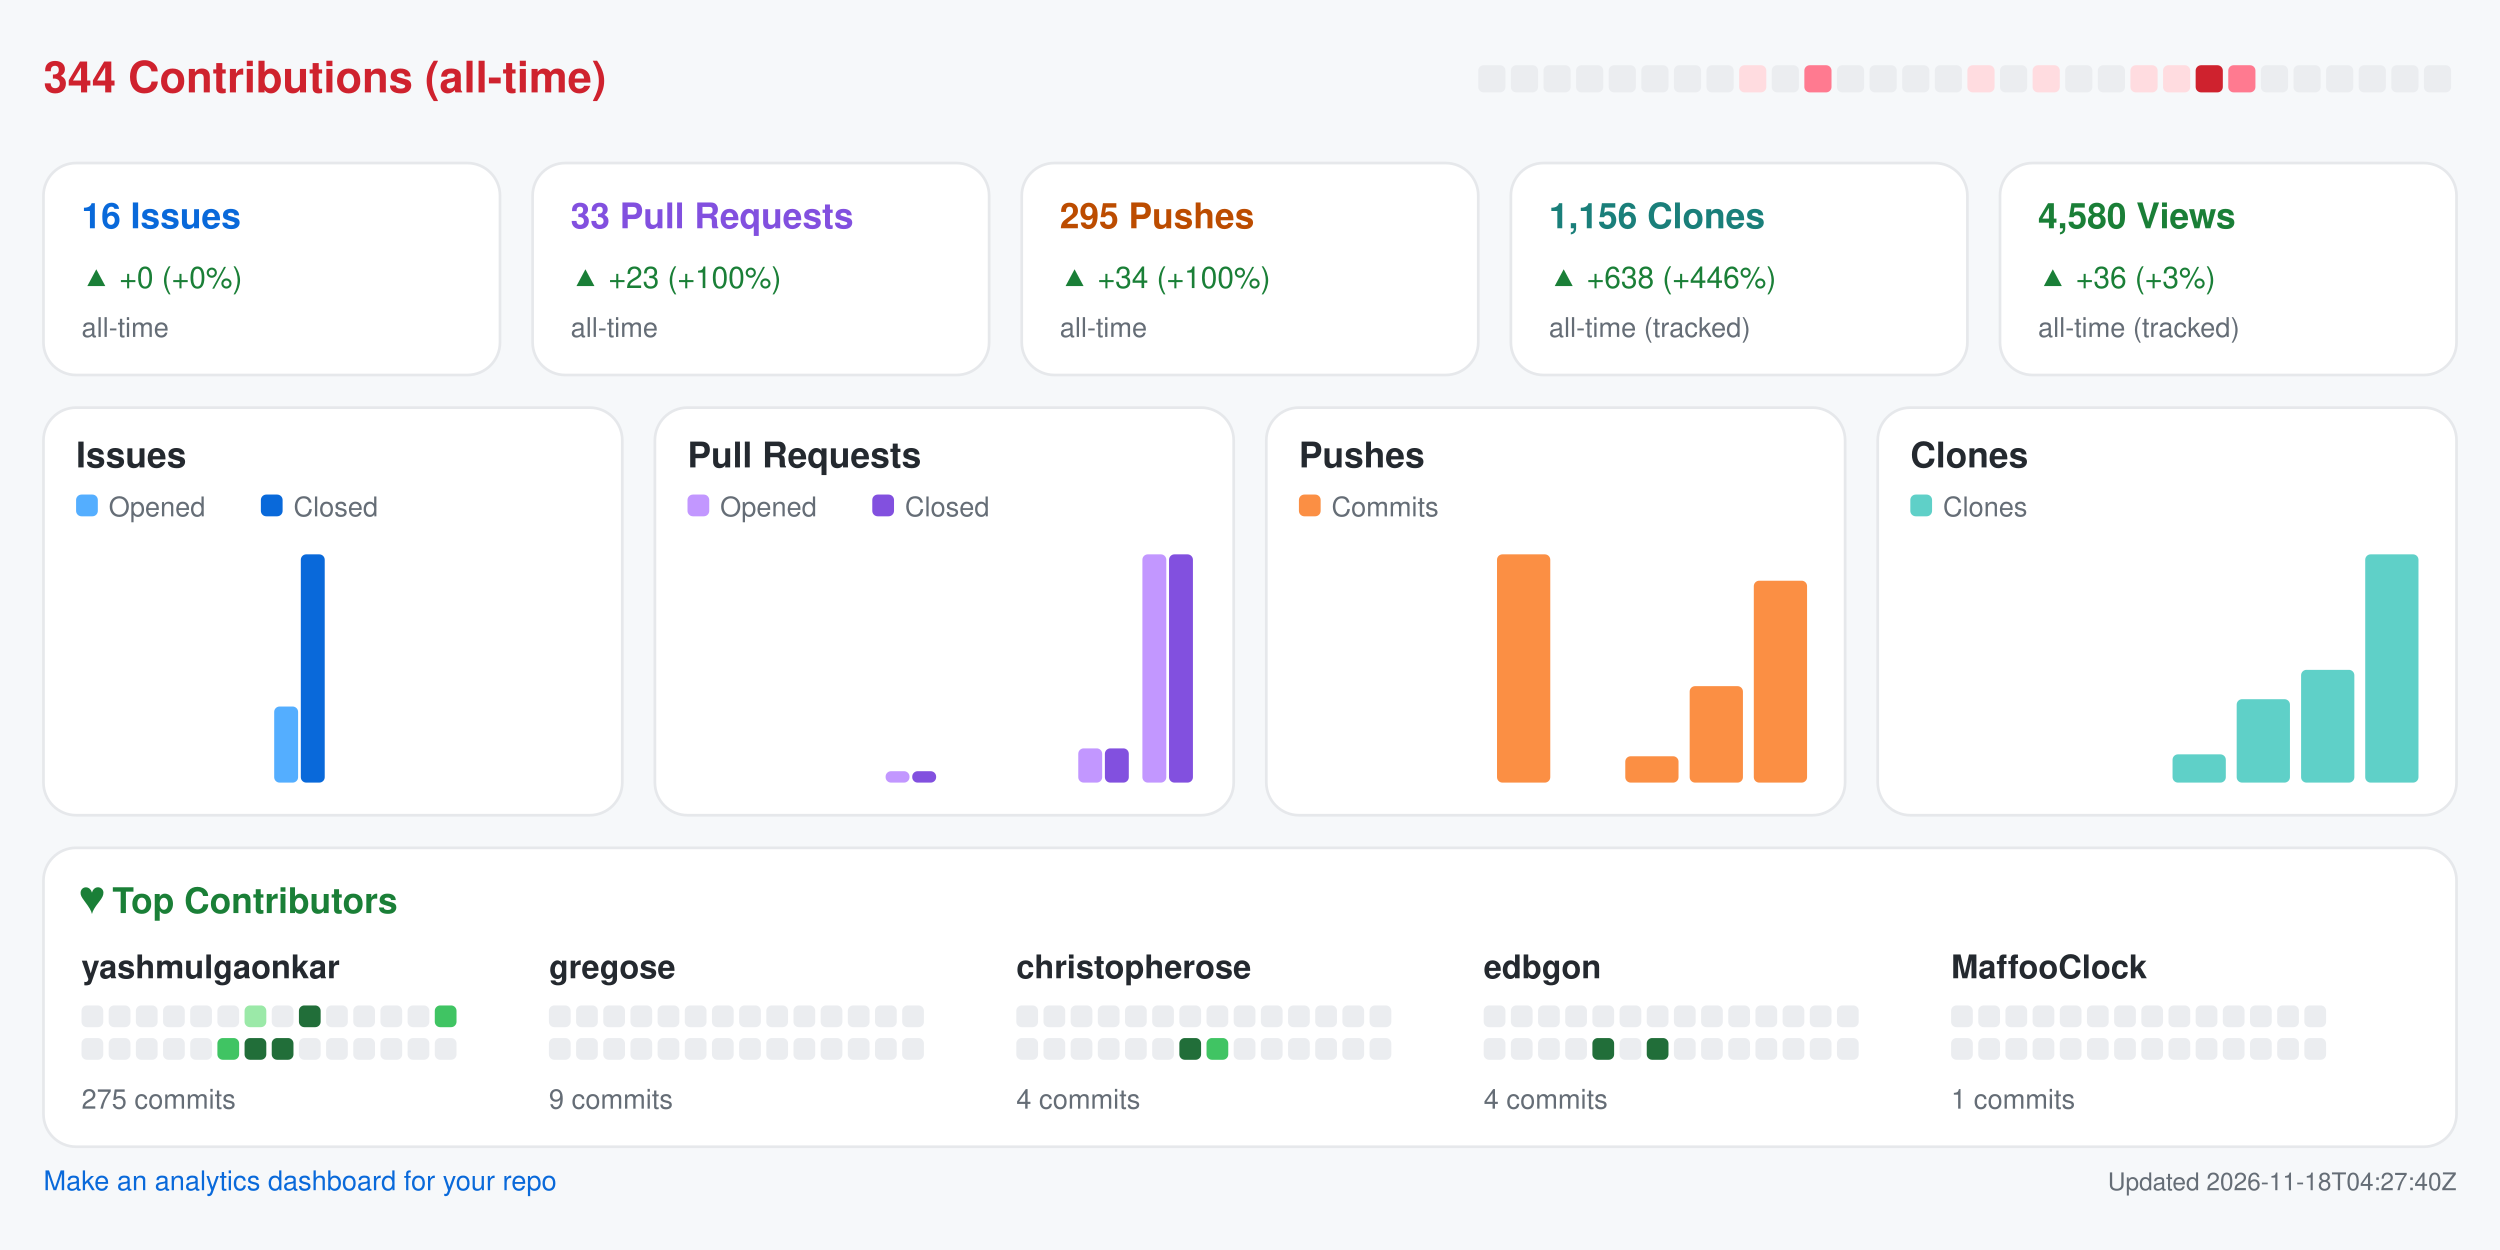
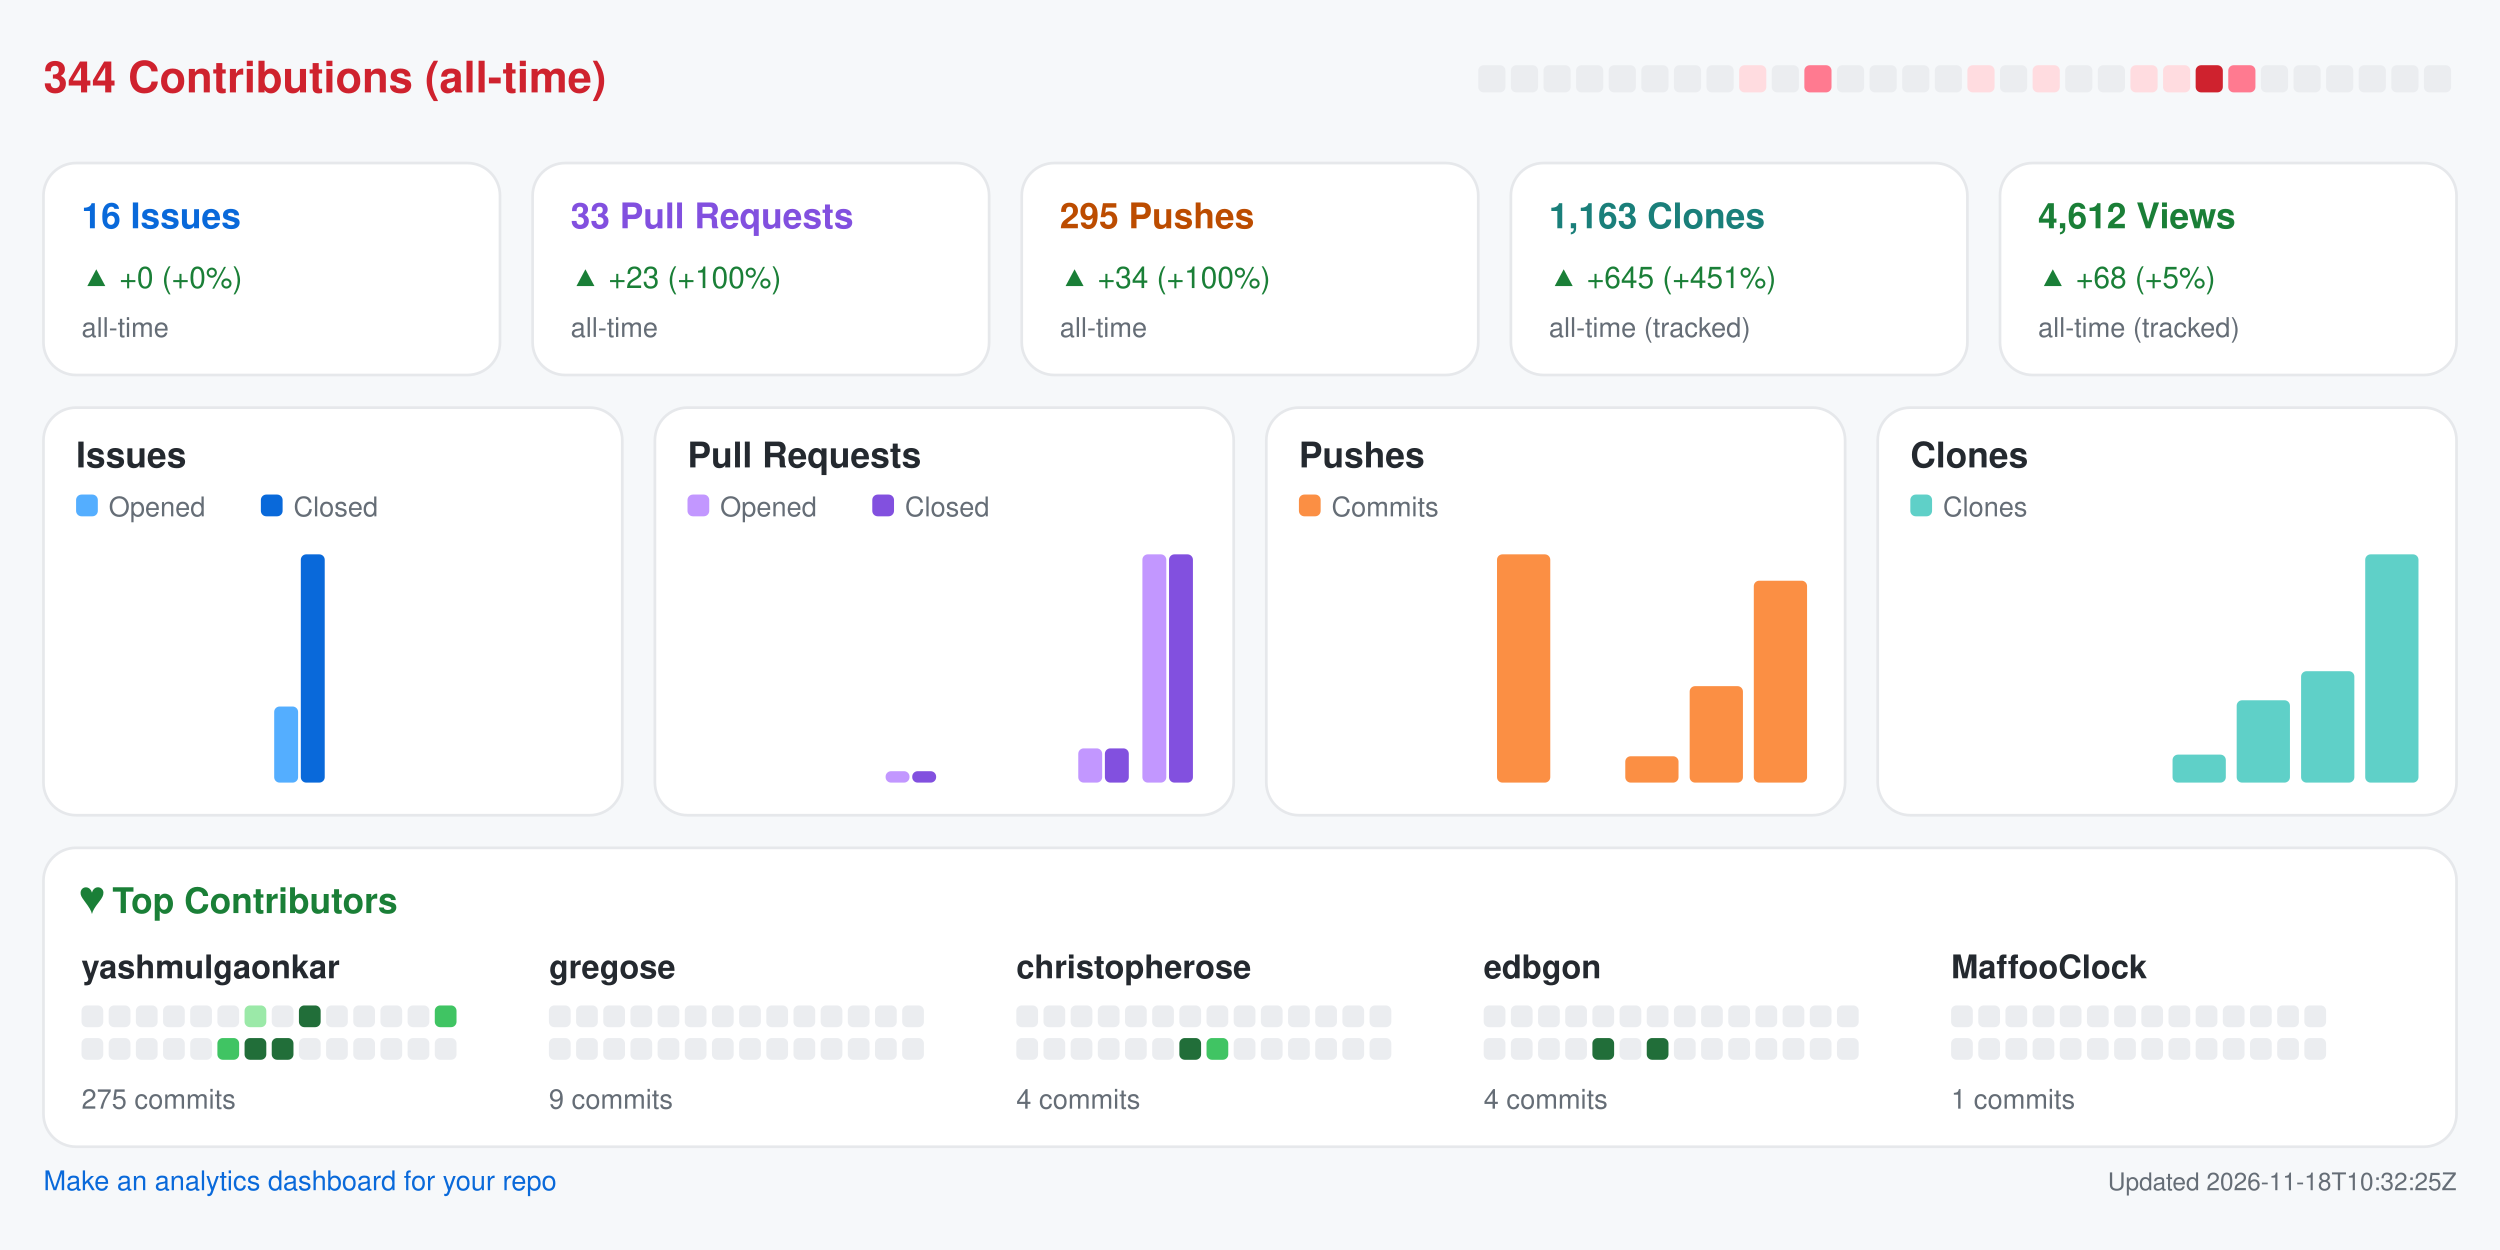
<svg xmlns="http://www.w3.org/2000/svg" width="920" height="460" viewBox="0 0 920 460" role="img" aria-label="Repository analytics for yashmulgaonkar/halo">
  <rect x="0.0" y="0.0" width="920.0" height="460.0" rx="0" fill="#f6f8fa" />
  <text x="16.0" y="34.0" fill="#cf222e" font-size="16" font-family="-apple-system,BlinkMacSystemFont,Segoe UI,Helvetica,Arial,sans-serif" font-weight="600" text-anchor="start">344 Contributions (all-time)</text>
  <rect x="544.0" y="24.0" width="10.0" height="10.0" rx="2" fill="#ebedf0" />
  <rect x="556.0" y="24.0" width="10.0" height="10.0" rx="2" fill="#ebedf0" />
  <rect x="568.0" y="24.0" width="10.0" height="10.0" rx="2" fill="#ebedf0" />
  <rect x="580.0" y="24.0" width="10.0" height="10.0" rx="2" fill="#ebedf0" />
  <rect x="592.0" y="24.0" width="10.0" height="10.0" rx="2" fill="#ebedf0" />
  <rect x="604.0" y="24.0" width="10.0" height="10.0" rx="2" fill="#ebedf0" />
  <rect x="616.0" y="24.0" width="10.0" height="10.0" rx="2" fill="#ebedf0" />
  <rect x="628.0" y="24.0" width="10.0" height="10.0" rx="2" fill="#ebedf0" />
  <rect x="640.0" y="24.0" width="10.0" height="10.0" rx="2" fill="#ffdce0" />
  <rect x="652.0" y="24.0" width="10.0" height="10.0" rx="2" fill="#ebedf0" />
  <rect x="664.0" y="24.0" width="10.0" height="10.0" rx="2" fill="#ff7a90" />
  <rect x="676.0" y="24.0" width="10.0" height="10.0" rx="2" fill="#ebedf0" />
  <rect x="688.0" y="24.0" width="10.0" height="10.0" rx="2" fill="#ebedf0" />
  <rect x="700.0" y="24.0" width="10.0" height="10.0" rx="2" fill="#ebedf0" />
  <rect x="712.0" y="24.0" width="10.0" height="10.0" rx="2" fill="#ebedf0" />
  <rect x="724.0" y="24.0" width="10.0" height="10.0" rx="2" fill="#ffdce0" />
  <rect x="736.0" y="24.0" width="10.0" height="10.0" rx="2" fill="#ebedf0" />
  <rect x="748.0" y="24.0" width="10.0" height="10.0" rx="2" fill="#ffdce0" />
  <rect x="760.0" y="24.0" width="10.0" height="10.0" rx="2" fill="#ebedf0" />
  <rect x="772.0" y="24.0" width="10.0" height="10.0" rx="2" fill="#ebedf0" />
  <rect x="784.0" y="24.0" width="10.0" height="10.0" rx="2" fill="#ffdce0" />
  <rect x="796.0" y="24.0" width="10.0" height="10.0" rx="2" fill="#ffdce0" />
  <rect x="808.0" y="24.0" width="10.0" height="10.0" rx="2" fill="#cf222e" />
  <rect x="820.0" y="24.0" width="10.0" height="10.0" rx="2" fill="#ff7a90" />
  <rect x="832.0" y="24.0" width="10.0" height="10.0" rx="2" fill="#ebedf0" />
  <rect x="844.0" y="24.0" width="10.0" height="10.0" rx="2" fill="#ebedf0" />
  <rect x="856.0" y="24.0" width="10.0" height="10.0" rx="2" fill="#ebedf0" />
  <rect x="868.0" y="24.0" width="10.0" height="10.0" rx="2" fill="#ebedf0" />
  <rect x="880.0" y="24.0" width="10.0" height="10.0" rx="2" fill="#ebedf0" />
  <rect x="892.0" y="24.0" width="10.0" height="10.0" rx="2" fill="#ebedf0" />
  <rect x="16.0" y="60.0" width="168.0" height="78.0" rx="12" fill="#ffffff" stroke="#e6e8eb" />
  <text x="30.0" y="84.0" fill="#0969da" font-size="13" font-family="-apple-system,BlinkMacSystemFont,Segoe UI,Helvetica,Arial,sans-serif" font-weight="600" text-anchor="start">16 Issues</text>
  <text x="30.0" y="106.0" fill="#1a7f37" font-size="11" font-family="-apple-system,BlinkMacSystemFont,Segoe UI,Helvetica,Arial,sans-serif" font-weight="400" text-anchor="start">▲ +0 (+0%)</text>
  <text x="30.0" y="124.0" fill="#656d76" font-size="10" font-family="-apple-system,BlinkMacSystemFont,Segoe UI,Helvetica,Arial,sans-serif" font-weight="400" text-anchor="start">all-time</text>
  <rect x="196.0" y="60.0" width="168.0" height="78.0" rx="12" fill="#ffffff" stroke="#e6e8eb" />
  <text x="210.0" y="84.0" fill="#8250df" font-size="13" font-family="-apple-system,BlinkMacSystemFont,Segoe UI,Helvetica,Arial,sans-serif" font-weight="600" text-anchor="start">33 Pull Requests</text>
  <text x="210.0" y="106.0" fill="#1a7f37" font-size="11" font-family="-apple-system,BlinkMacSystemFont,Segoe UI,Helvetica,Arial,sans-serif" font-weight="400" text-anchor="start">▲ +23 (+100%)</text>
  <text x="210.0" y="124.0" fill="#656d76" font-size="10" font-family="-apple-system,BlinkMacSystemFont,Segoe UI,Helvetica,Arial,sans-serif" font-weight="400" text-anchor="start">all-time</text>
  <rect x="376.0" y="60.0" width="168.0" height="78.0" rx="12" fill="#ffffff" stroke="#e6e8eb" />
  <text x="390.0" y="84.0" fill="#bc4c00" font-size="13" font-family="-apple-system,BlinkMacSystemFont,Segoe UI,Helvetica,Arial,sans-serif" font-weight="600" text-anchor="start">295 Pushes</text>
  <text x="390.0" y="106.0" fill="#1a7f37" font-size="11" font-family="-apple-system,BlinkMacSystemFont,Segoe UI,Helvetica,Arial,sans-serif" font-weight="400" text-anchor="start">▲ +34 (+100%)</text>
  <text x="390.0" y="124.0" fill="#656d76" font-size="10" font-family="-apple-system,BlinkMacSystemFont,Segoe UI,Helvetica,Arial,sans-serif" font-weight="400" text-anchor="start">all-time</text>
  <rect x="556.0" y="60.0" width="168.0" height="78.0" rx="12" fill="#ffffff" stroke="#e6e8eb" />
-   <text x="570.0" y="84.0" fill="#1a7f7a" font-size="13" font-family="-apple-system,BlinkMacSystemFont,Segoe UI,Helvetica,Arial,sans-serif" font-weight="600" text-anchor="start">1,156 Clones</text>
-   <text x="570.0" y="106.0" fill="#1a7f37" font-size="11" font-family="-apple-system,BlinkMacSystemFont,Segoe UI,Helvetica,Arial,sans-serif" font-weight="400" text-anchor="start">▲ +638 (+446%)</text>
+   <text x="570.0" y="84.0" fill="#1a7f7a" font-size="13" font-family="-apple-system,BlinkMacSystemFont,Segoe UI,Helvetica,Arial,sans-serif" font-weight="600" text-anchor="start">1,163 Clones</text>
+   <text x="570.0" y="106.0" fill="#1a7f37" font-size="11" font-family="-apple-system,BlinkMacSystemFont,Segoe UI,Helvetica,Arial,sans-serif" font-weight="400" text-anchor="start">▲ +645 (+451%)</text>
  <text x="570.0" y="124.0" fill="#656d76" font-size="10" font-family="-apple-system,BlinkMacSystemFont,Segoe UI,Helvetica,Arial,sans-serif" font-weight="400" text-anchor="start">all-time (tracked)</text>
  <rect x="736.0" y="60.0" width="168.0" height="78.0" rx="12" fill="#ffffff" stroke="#e6e8eb" />
-   <text x="750.0" y="84.0" fill="#1a7f37" font-size="13" font-family="-apple-system,BlinkMacSystemFont,Segoe UI,Helvetica,Arial,sans-serif" font-weight="600" text-anchor="start">4,580 Views</text>
-   <text x="750.0" y="106.0" fill="#1a7f37" font-size="11" font-family="-apple-system,BlinkMacSystemFont,Segoe UI,Helvetica,Arial,sans-serif" font-weight="400" text-anchor="start">▲ +36 (+3%)</text>
+   <text x="750.0" y="84.0" fill="#1a7f37" font-size="13" font-family="-apple-system,BlinkMacSystemFont,Segoe UI,Helvetica,Arial,sans-serif" font-weight="600" text-anchor="start">4,612 Views</text>
+   <text x="750.0" y="106.0" fill="#1a7f37" font-size="11" font-family="-apple-system,BlinkMacSystemFont,Segoe UI,Helvetica,Arial,sans-serif" font-weight="400" text-anchor="start">▲ +68 (+5%)</text>
  <text x="750.0" y="124.0" fill="#656d76" font-size="10" font-family="-apple-system,BlinkMacSystemFont,Segoe UI,Helvetica,Arial,sans-serif" font-weight="400" text-anchor="start">all-time (tracked)</text>
  <rect x="16.0" y="150.0" width="213.0" height="150.0" rx="12" fill="#ffffff" stroke="#e6e8eb" />
  <text x="28.0" y="172.0" fill="#24292f" font-size="13" font-family="-apple-system,BlinkMacSystemFont,Segoe UI,Helvetica,Arial,sans-serif" font-weight="600" text-anchor="start">Issues</text>
  <rect x="28.0" y="182.0" width="8.0" height="8.0" rx="2" fill="#54aeff" />
  <text x="40.0" y="190.0" fill="#656d76" font-size="10" font-family="-apple-system,BlinkMacSystemFont,Segoe UI,Helvetica,Arial,sans-serif" font-weight="400" text-anchor="start">Opened</text>
  <rect x="96.0" y="182.0" width="8.0" height="8.0" rx="2" fill="#0969da" />
  <text x="108.0" y="190.0" fill="#656d76" font-size="10" font-family="-apple-system,BlinkMacSystemFont,Segoe UI,Helvetica,Arial,sans-serif" font-weight="400" text-anchor="start">Closed</text>
  <rect x="30.0" y="288.0" width="8.8" height="0.0" rx="2" fill="#54aeff" />
  <rect x="39.8" y="288.0" width="8.8" height="0.0" rx="2" fill="#0969da" />
  <rect x="53.6" y="288.0" width="8.8" height="0.0" rx="2" fill="#54aeff" />
  <rect x="63.4" y="288.0" width="8.8" height="0.0" rx="2" fill="#0969da" />
  <rect x="77.2" y="288.0" width="8.8" height="0.0" rx="2" fill="#54aeff" />
  <rect x="87.1" y="288.0" width="8.8" height="0.0" rx="2" fill="#0969da" />
  <rect x="100.9" y="260.0" width="8.8" height="28.0" rx="2" fill="#54aeff" />
  <rect x="110.7" y="204.0" width="8.8" height="84.0" rx="2" fill="#0969da" />
  <rect x="124.5" y="288.0" width="8.8" height="0.0" rx="2" fill="#54aeff" />
  <rect x="134.3" y="288.0" width="8.8" height="0.0" rx="2" fill="#0969da" />
  <rect x="148.1" y="288.0" width="8.8" height="0.0" rx="2" fill="#54aeff" />
  <rect x="157.9" y="288.0" width="8.8" height="0.0" rx="2" fill="#0969da" />
  <rect x="171.8" y="288.0" width="8.8" height="0.0" rx="2" fill="#54aeff" />
  <rect x="181.6" y="288.0" width="8.8" height="0.0" rx="2" fill="#0969da" />
  <rect x="195.4" y="288.0" width="8.8" height="0.0" rx="2" fill="#54aeff" />
  <rect x="205.2" y="288.0" width="8.8" height="0.0" rx="2" fill="#0969da" />
  <rect x="241.0" y="150.0" width="213.0" height="150.0" rx="12" fill="#ffffff" stroke="#e6e8eb" />
  <text x="253.0" y="172.0" fill="#24292f" font-size="13" font-family="-apple-system,BlinkMacSystemFont,Segoe UI,Helvetica,Arial,sans-serif" font-weight="600" text-anchor="start">Pull Requests</text>
  <rect x="253.0" y="182.0" width="8.0" height="8.0" rx="2" fill="#c297ff" />
  <text x="265.0" y="190.0" fill="#656d76" font-size="10" font-family="-apple-system,BlinkMacSystemFont,Segoe UI,Helvetica,Arial,sans-serif" font-weight="400" text-anchor="start">Opened</text>
  <rect x="321.0" y="182.0" width="8.0" height="8.0" rx="2" fill="#8250df" />
  <text x="333.0" y="190.0" fill="#656d76" font-size="10" font-family="-apple-system,BlinkMacSystemFont,Segoe UI,Helvetica,Arial,sans-serif" font-weight="400" text-anchor="start">Closed</text>
  <rect x="255.0" y="288.0" width="8.8" height="0.0" rx="2" fill="#c297ff" />
  <rect x="264.8" y="288.0" width="8.8" height="0.0" rx="2" fill="#8250df" />
  <rect x="278.6" y="288.0" width="8.8" height="0.0" rx="2" fill="#c297ff" />
  <rect x="288.4" y="288.0" width="8.8" height="0.0" rx="2" fill="#8250df" />
  <rect x="302.2" y="288.0" width="8.8" height="0.0" rx="2" fill="#c297ff" />
  <rect x="312.1" y="288.0" width="8.8" height="0.0" rx="2" fill="#8250df" />
  <rect x="325.9" y="283.8" width="8.8" height="4.2" rx="2" fill="#c297ff" />
  <rect x="335.7" y="283.8" width="8.8" height="4.2" rx="2" fill="#8250df" />
  <rect x="349.5" y="288.0" width="8.8" height="0.0" rx="2" fill="#c297ff" />
  <rect x="359.3" y="288.0" width="8.8" height="0.0" rx="2" fill="#8250df" />
  <rect x="373.1" y="288.0" width="8.8" height="0.0" rx="2" fill="#c297ff" />
  <rect x="382.9" y="288.0" width="8.8" height="0.0" rx="2" fill="#8250df" />
  <rect x="396.8" y="275.4" width="8.8" height="12.6" rx="2" fill="#c297ff" />
  <rect x="406.6" y="275.4" width="8.8" height="12.6" rx="2" fill="#8250df" />
  <rect x="420.4" y="204.0" width="8.8" height="84.0" rx="2" fill="#c297ff" />
  <rect x="430.2" y="204.0" width="8.8" height="84.0" rx="2" fill="#8250df" />
  <rect x="466.0" y="150.0" width="213.0" height="150.0" rx="12" fill="#ffffff" stroke="#e6e8eb" />
  <text x="478.0" y="172.0" fill="#24292f" font-size="13" font-family="-apple-system,BlinkMacSystemFont,Segoe UI,Helvetica,Arial,sans-serif" font-weight="600" text-anchor="start">Pushes</text>
  <rect x="478.0" y="182.0" width="8.0" height="8.0" rx="2" fill="#fb8f44" />
  <text x="490.0" y="190.0" fill="#656d76" font-size="10" font-family="-apple-system,BlinkMacSystemFont,Segoe UI,Helvetica,Arial,sans-serif" font-weight="400" text-anchor="start">Commits</text>
  <rect x="480.0" y="288.0" width="19.6" height="0.0" rx="2" fill="#fb8f44" />
  <rect x="503.6" y="288.0" width="19.6" height="0.0" rx="2" fill="#fb8f44" />
  <rect x="527.2" y="288.0" width="19.6" height="0.0" rx="2" fill="#fb8f44" />
  <rect x="550.9" y="204.0" width="19.6" height="84.0" rx="2" fill="#fb8f44" />
  <rect x="574.5" y="288.0" width="19.6" height="0.0" rx="2" fill="#fb8f44" />
  <rect x="598.1" y="278.3" width="19.6" height="9.7" rx="2" fill="#fb8f44" />
  <rect x="621.8" y="252.5" width="19.6" height="35.5" rx="2" fill="#fb8f44" />
  <rect x="645.4" y="213.7" width="19.6" height="74.3" rx="2" fill="#fb8f44" />
  <rect x="691.0" y="150.0" width="213.0" height="150.0" rx="12" fill="#ffffff" stroke="#e6e8eb" />
  <text x="703.0" y="172.0" fill="#24292f" font-size="13" font-family="-apple-system,BlinkMacSystemFont,Segoe UI,Helvetica,Arial,sans-serif" font-weight="600" text-anchor="start">Clones</text>
  <rect x="703.0" y="182.0" width="8.0" height="8.0" rx="2" fill="#5fd0c8" />
  <text x="715.0" y="190.0" fill="#656d76" font-size="10" font-family="-apple-system,BlinkMacSystemFont,Segoe UI,Helvetica,Arial,sans-serif" font-weight="400" text-anchor="start">Clones</text>
  <rect x="705.0" y="288.0" width="19.6" height="0.0" rx="2" fill="#5fd0c8" />
  <rect x="728.6" y="288.0" width="19.6" height="0.0" rx="2" fill="#5fd0c8" />
  <rect x="752.2" y="288.0" width="19.6" height="0.0" rx="2" fill="#5fd0c8" />
  <rect x="775.9" y="288.0" width="19.6" height="0.0" rx="2" fill="#5fd0c8" />
-   <rect x="799.5" y="277.6" width="19.6" height="10.4" rx="2" fill="#5fd0c8" />
-   <rect x="823.1" y="257.3" width="19.6" height="30.7" rx="2" fill="#5fd0c8" />
-   <rect x="846.8" y="246.5" width="19.6" height="41.5" rx="2" fill="#5fd0c8" />
+   <rect x="799.5" y="277.7" width="19.6" height="10.3" rx="2" fill="#5fd0c8" />
+   <rect x="823.1" y="257.7" width="19.6" height="30.3" rx="2" fill="#5fd0c8" />
+   <rect x="846.8" y="247.0" width="19.6" height="41.0" rx="2" fill="#5fd0c8" />
  <rect x="870.4" y="204.0" width="19.6" height="84.0" rx="2" fill="#5fd0c8" />
  <rect x="16.0" y="312.0" width="888.0" height="110.0" rx="12" fill="#ffffff" stroke="#e6e8eb" />
  <text x="30.0" y="336.0" fill="#1a7f37" font-size="13" font-family="-apple-system,BlinkMacSystemFont,Segoe UI,Helvetica,Arial,sans-serif" font-weight="600" text-anchor="start">♥  Top Contributors</text>
  <text x="30.0" y="360.0" fill="#24292f" font-size="12" font-family="-apple-system,BlinkMacSystemFont,Segoe UI,Helvetica,Arial,sans-serif" font-weight="600" text-anchor="start">yashmulgaonkar</text>
  <rect x="30.0" y="370.0" width="8.0" height="8.0" rx="2" fill="#ebedf0" />
  <rect x="40.0" y="370.0" width="8.0" height="8.0" rx="2" fill="#ebedf0" />
  <rect x="50.0" y="370.0" width="8.0" height="8.0" rx="2" fill="#ebedf0" />
  <rect x="60.0" y="370.0" width="8.0" height="8.0" rx="2" fill="#ebedf0" />
  <rect x="70.0" y="370.0" width="8.0" height="8.0" rx="2" fill="#ebedf0" />
  <rect x="80.0" y="370.0" width="8.0" height="8.0" rx="2" fill="#ebedf0" />
  <rect x="90.0" y="370.0" width="8.0" height="8.0" rx="2" fill="#9be9a8" />
  <rect x="100.0" y="370.0" width="8.0" height="8.0" rx="2" fill="#ebedf0" />
  <rect x="110.0" y="370.0" width="8.0" height="8.0" rx="2" fill="#216e39" />
  <rect x="120.0" y="370.0" width="8.0" height="8.0" rx="2" fill="#ebedf0" />
  <rect x="130.0" y="370.0" width="8.0" height="8.0" rx="2" fill="#ebedf0" />
  <rect x="140.0" y="370.0" width="8.0" height="8.0" rx="2" fill="#ebedf0" />
  <rect x="150.0" y="370.0" width="8.0" height="8.0" rx="2" fill="#ebedf0" />
  <rect x="160.0" y="370.0" width="8.0" height="8.0" rx="2" fill="#40c463" />
  <rect x="30.0" y="382.0" width="8.0" height="8.0" rx="2" fill="#ebedf0" />
  <rect x="40.0" y="382.0" width="8.0" height="8.0" rx="2" fill="#ebedf0" />
  <rect x="50.0" y="382.0" width="8.0" height="8.0" rx="2" fill="#ebedf0" />
  <rect x="60.0" y="382.0" width="8.0" height="8.0" rx="2" fill="#ebedf0" />
  <rect x="70.0" y="382.0" width="8.0" height="8.0" rx="2" fill="#ebedf0" />
  <rect x="80.0" y="382.0" width="8.0" height="8.0" rx="2" fill="#40c463" />
  <rect x="90.0" y="382.0" width="8.0" height="8.0" rx="2" fill="#216e39" />
  <rect x="100.0" y="382.0" width="8.0" height="8.0" rx="2" fill="#216e39" />
  <rect x="110.0" y="382.0" width="8.0" height="8.0" rx="2" fill="#ebedf0" />
  <rect x="120.0" y="382.0" width="8.0" height="8.0" rx="2" fill="#ebedf0" />
  <rect x="130.0" y="382.0" width="8.0" height="8.0" rx="2" fill="#ebedf0" />
  <rect x="140.0" y="382.0" width="8.0" height="8.0" rx="2" fill="#ebedf0" />
  <rect x="150.0" y="382.0" width="8.0" height="8.0" rx="2" fill="#ebedf0" />
  <rect x="160.0" y="382.0" width="8.0" height="8.0" rx="2" fill="#ebedf0" />
  <text x="30.0" y="408.0" fill="#656d76" font-size="10" font-family="-apple-system,BlinkMacSystemFont,Segoe UI,Helvetica,Arial,sans-serif" font-weight="400" text-anchor="start">275 commits</text>
  <text x="202.0" y="360.0" fill="#24292f" font-size="12" font-family="-apple-system,BlinkMacSystemFont,Segoe UI,Helvetica,Arial,sans-serif" font-weight="600" text-anchor="start">gregose</text>
  <rect x="202.0" y="370.0" width="8.0" height="8.0" rx="2" fill="#ebedf0" />
  <rect x="212.0" y="370.0" width="8.0" height="8.0" rx="2" fill="#ebedf0" />
  <rect x="222.0" y="370.0" width="8.0" height="8.0" rx="2" fill="#ebedf0" />
  <rect x="232.0" y="370.0" width="8.0" height="8.0" rx="2" fill="#ebedf0" />
  <rect x="242.0" y="370.0" width="8.0" height="8.0" rx="2" fill="#ebedf0" />
  <rect x="252.0" y="370.0" width="8.0" height="8.0" rx="2" fill="#ebedf0" />
  <rect x="262.0" y="370.0" width="8.0" height="8.0" rx="2" fill="#ebedf0" />
  <rect x="272.0" y="370.0" width="8.0" height="8.0" rx="2" fill="#ebedf0" />
  <rect x="282.0" y="370.0" width="8.0" height="8.0" rx="2" fill="#ebedf0" />
  <rect x="292.0" y="370.0" width="8.0" height="8.0" rx="2" fill="#ebedf0" />
  <rect x="302.0" y="370.0" width="8.0" height="8.0" rx="2" fill="#ebedf0" />
  <rect x="312.0" y="370.0" width="8.0" height="8.0" rx="2" fill="#ebedf0" />
  <rect x="322.0" y="370.0" width="8.0" height="8.0" rx="2" fill="#ebedf0" />
  <rect x="332.0" y="370.0" width="8.0" height="8.0" rx="2" fill="#ebedf0" />
  <rect x="202.0" y="382.0" width="8.0" height="8.0" rx="2" fill="#ebedf0" />
  <rect x="212.0" y="382.0" width="8.0" height="8.0" rx="2" fill="#ebedf0" />
  <rect x="222.0" y="382.0" width="8.0" height="8.0" rx="2" fill="#ebedf0" />
  <rect x="232.0" y="382.0" width="8.0" height="8.0" rx="2" fill="#ebedf0" />
  <rect x="242.0" y="382.0" width="8.0" height="8.0" rx="2" fill="#ebedf0" />
  <rect x="252.0" y="382.0" width="8.0" height="8.0" rx="2" fill="#ebedf0" />
  <rect x="262.0" y="382.0" width="8.0" height="8.0" rx="2" fill="#ebedf0" />
  <rect x="272.0" y="382.0" width="8.0" height="8.0" rx="2" fill="#ebedf0" />
  <rect x="282.0" y="382.0" width="8.0" height="8.0" rx="2" fill="#ebedf0" />
  <rect x="292.0" y="382.0" width="8.0" height="8.0" rx="2" fill="#ebedf0" />
  <rect x="302.0" y="382.0" width="8.0" height="8.0" rx="2" fill="#ebedf0" />
  <rect x="312.0" y="382.0" width="8.0" height="8.0" rx="2" fill="#ebedf0" />
  <rect x="322.0" y="382.0" width="8.0" height="8.0" rx="2" fill="#ebedf0" />
  <rect x="332.0" y="382.0" width="8.0" height="8.0" rx="2" fill="#ebedf0" />
  <text x="202.0" y="408.0" fill="#656d76" font-size="10" font-family="-apple-system,BlinkMacSystemFont,Segoe UI,Helvetica,Arial,sans-serif" font-weight="400" text-anchor="start">9 commits</text>
  <text x="374.0" y="360.0" fill="#24292f" font-size="12" font-family="-apple-system,BlinkMacSystemFont,Segoe UI,Helvetica,Arial,sans-serif" font-weight="600" text-anchor="start">christopherose</text>
  <rect x="374.0" y="370.0" width="8.0" height="8.0" rx="2" fill="#ebedf0" />
  <rect x="384.0" y="370.0" width="8.0" height="8.0" rx="2" fill="#ebedf0" />
  <rect x="394.0" y="370.0" width="8.0" height="8.0" rx="2" fill="#ebedf0" />
  <rect x="404.0" y="370.0" width="8.0" height="8.0" rx="2" fill="#ebedf0" />
  <rect x="414.0" y="370.0" width="8.0" height="8.0" rx="2" fill="#ebedf0" />
  <rect x="424.0" y="370.0" width="8.0" height="8.0" rx="2" fill="#ebedf0" />
  <rect x="434.0" y="370.0" width="8.0" height="8.0" rx="2" fill="#ebedf0" />
  <rect x="444.0" y="370.0" width="8.0" height="8.0" rx="2" fill="#ebedf0" />
  <rect x="454.0" y="370.0" width="8.0" height="8.0" rx="2" fill="#ebedf0" />
  <rect x="464.0" y="370.0" width="8.0" height="8.0" rx="2" fill="#ebedf0" />
  <rect x="474.0" y="370.0" width="8.0" height="8.0" rx="2" fill="#ebedf0" />
  <rect x="484.0" y="370.0" width="8.0" height="8.0" rx="2" fill="#ebedf0" />
  <rect x="494.0" y="370.0" width="8.0" height="8.0" rx="2" fill="#ebedf0" />
  <rect x="504.0" y="370.0" width="8.0" height="8.0" rx="2" fill="#ebedf0" />
  <rect x="374.0" y="382.0" width="8.0" height="8.0" rx="2" fill="#ebedf0" />
  <rect x="384.0" y="382.0" width="8.0" height="8.0" rx="2" fill="#ebedf0" />
  <rect x="394.0" y="382.0" width="8.0" height="8.0" rx="2" fill="#ebedf0" />
  <rect x="404.0" y="382.0" width="8.0" height="8.0" rx="2" fill="#ebedf0" />
  <rect x="414.0" y="382.0" width="8.0" height="8.0" rx="2" fill="#ebedf0" />
  <rect x="424.0" y="382.0" width="8.0" height="8.0" rx="2" fill="#ebedf0" />
  <rect x="434.0" y="382.0" width="8.0" height="8.0" rx="2" fill="#216e39" />
  <rect x="444.0" y="382.0" width="8.0" height="8.0" rx="2" fill="#40c463" />
  <rect x="454.0" y="382.0" width="8.0" height="8.0" rx="2" fill="#ebedf0" />
  <rect x="464.0" y="382.0" width="8.0" height="8.0" rx="2" fill="#ebedf0" />
  <rect x="474.0" y="382.0" width="8.0" height="8.0" rx="2" fill="#ebedf0" />
  <rect x="484.0" y="382.0" width="8.0" height="8.0" rx="2" fill="#ebedf0" />
  <rect x="494.0" y="382.0" width="8.0" height="8.0" rx="2" fill="#ebedf0" />
  <rect x="504.0" y="382.0" width="8.0" height="8.0" rx="2" fill="#ebedf0" />
  <text x="374.0" y="408.0" fill="#656d76" font-size="10" font-family="-apple-system,BlinkMacSystemFont,Segoe UI,Helvetica,Arial,sans-serif" font-weight="400" text-anchor="start">4 commits</text>
  <text x="546.0" y="360.0" fill="#24292f" font-size="12" font-family="-apple-system,BlinkMacSystemFont,Segoe UI,Helvetica,Arial,sans-serif" font-weight="600" text-anchor="start">edbgon</text>
  <rect x="546.0" y="370.0" width="8.0" height="8.0" rx="2" fill="#ebedf0" />
  <rect x="556.0" y="370.0" width="8.0" height="8.0" rx="2" fill="#ebedf0" />
  <rect x="566.0" y="370.0" width="8.0" height="8.0" rx="2" fill="#ebedf0" />
  <rect x="576.0" y="370.0" width="8.0" height="8.0" rx="2" fill="#ebedf0" />
  <rect x="586.0" y="370.0" width="8.0" height="8.0" rx="2" fill="#ebedf0" />
  <rect x="596.0" y="370.0" width="8.0" height="8.0" rx="2" fill="#ebedf0" />
  <rect x="606.0" y="370.0" width="8.0" height="8.0" rx="2" fill="#ebedf0" />
  <rect x="616.0" y="370.0" width="8.0" height="8.0" rx="2" fill="#ebedf0" />
  <rect x="626.0" y="370.0" width="8.0" height="8.0" rx="2" fill="#ebedf0" />
  <rect x="636.0" y="370.0" width="8.0" height="8.0" rx="2" fill="#ebedf0" />
  <rect x="646.0" y="370.0" width="8.0" height="8.0" rx="2" fill="#ebedf0" />
  <rect x="656.0" y="370.0" width="8.0" height="8.0" rx="2" fill="#ebedf0" />
  <rect x="666.0" y="370.0" width="8.0" height="8.0" rx="2" fill="#ebedf0" />
  <rect x="676.0" y="370.0" width="8.0" height="8.0" rx="2" fill="#ebedf0" />
  <rect x="546.0" y="382.0" width="8.0" height="8.0" rx="2" fill="#ebedf0" />
  <rect x="556.0" y="382.0" width="8.0" height="8.0" rx="2" fill="#ebedf0" />
  <rect x="566.0" y="382.0" width="8.0" height="8.0" rx="2" fill="#ebedf0" />
  <rect x="576.0" y="382.0" width="8.0" height="8.0" rx="2" fill="#ebedf0" />
  <rect x="586.0" y="382.0" width="8.0" height="8.0" rx="2" fill="#216e39" />
  <rect x="596.0" y="382.0" width="8.0" height="8.0" rx="2" fill="#ebedf0" />
  <rect x="606.0" y="382.0" width="8.0" height="8.0" rx="2" fill="#216e39" />
  <rect x="616.0" y="382.0" width="8.0" height="8.0" rx="2" fill="#ebedf0" />
  <rect x="626.0" y="382.0" width="8.0" height="8.0" rx="2" fill="#ebedf0" />
  <rect x="636.0" y="382.0" width="8.0" height="8.0" rx="2" fill="#ebedf0" />
  <rect x="646.0" y="382.0" width="8.0" height="8.0" rx="2" fill="#ebedf0" />
  <rect x="656.0" y="382.0" width="8.0" height="8.0" rx="2" fill="#ebedf0" />
  <rect x="666.0" y="382.0" width="8.0" height="8.0" rx="2" fill="#ebedf0" />
  <rect x="676.0" y="382.0" width="8.0" height="8.0" rx="2" fill="#ebedf0" />
  <text x="546.0" y="408.0" fill="#656d76" font-size="10" font-family="-apple-system,BlinkMacSystemFont,Segoe UI,Helvetica,Arial,sans-serif" font-weight="400" text-anchor="start">4 commits</text>
  <text x="718.0" y="360.0" fill="#24292f" font-size="12" font-family="-apple-system,BlinkMacSystemFont,Segoe UI,Helvetica,Arial,sans-serif" font-weight="600" text-anchor="start">MaffooClock</text>
  <rect x="718.0" y="370.0" width="8.0" height="8.0" rx="2" fill="#ebedf0" />
  <rect x="728.0" y="370.0" width="8.0" height="8.0" rx="2" fill="#ebedf0" />
  <rect x="738.0" y="370.0" width="8.0" height="8.0" rx="2" fill="#ebedf0" />
  <rect x="748.0" y="370.0" width="8.0" height="8.0" rx="2" fill="#ebedf0" />
  <rect x="758.0" y="370.0" width="8.0" height="8.0" rx="2" fill="#ebedf0" />
  <rect x="768.0" y="370.0" width="8.0" height="8.0" rx="2" fill="#ebedf0" />
  <rect x="778.0" y="370.0" width="8.0" height="8.0" rx="2" fill="#ebedf0" />
  <rect x="788.0" y="370.0" width="8.0" height="8.0" rx="2" fill="#ebedf0" />
  <rect x="798.0" y="370.0" width="8.0" height="8.0" rx="2" fill="#ebedf0" />
  <rect x="808.0" y="370.0" width="8.0" height="8.0" rx="2" fill="#ebedf0" />
  <rect x="818.0" y="370.0" width="8.0" height="8.0" rx="2" fill="#ebedf0" />
  <rect x="828.0" y="370.0" width="8.0" height="8.0" rx="2" fill="#ebedf0" />
  <rect x="838.0" y="370.0" width="8.0" height="8.0" rx="2" fill="#ebedf0" />
  <rect x="848.0" y="370.0" width="8.0" height="8.0" rx="2" fill="#ebedf0" />
  <rect x="718.0" y="382.0" width="8.0" height="8.0" rx="2" fill="#ebedf0" />
  <rect x="728.0" y="382.0" width="8.0" height="8.0" rx="2" fill="#ebedf0" />
  <rect x="738.0" y="382.0" width="8.0" height="8.0" rx="2" fill="#ebedf0" />
  <rect x="748.0" y="382.0" width="8.0" height="8.0" rx="2" fill="#ebedf0" />
  <rect x="758.0" y="382.0" width="8.0" height="8.0" rx="2" fill="#ebedf0" />
  <rect x="768.0" y="382.0" width="8.0" height="8.0" rx="2" fill="#ebedf0" />
  <rect x="778.0" y="382.0" width="8.0" height="8.0" rx="2" fill="#ebedf0" />
  <rect x="788.0" y="382.0" width="8.0" height="8.0" rx="2" fill="#ebedf0" />
  <rect x="798.0" y="382.0" width="8.0" height="8.0" rx="2" fill="#ebedf0" />
  <rect x="808.0" y="382.0" width="8.0" height="8.0" rx="2" fill="#ebedf0" />
  <rect x="818.0" y="382.0" width="8.0" height="8.0" rx="2" fill="#ebedf0" />
  <rect x="828.0" y="382.0" width="8.0" height="8.0" rx="2" fill="#ebedf0" />
  <rect x="838.0" y="382.0" width="8.0" height="8.0" rx="2" fill="#ebedf0" />
  <rect x="848.0" y="382.0" width="8.0" height="8.0" rx="2" fill="#ebedf0" />
  <text x="718.0" y="408.0" fill="#656d76" font-size="10" font-family="-apple-system,BlinkMacSystemFont,Segoe UI,Helvetica,Arial,sans-serif" font-weight="400" text-anchor="start">1 commits</text>
  <a href="https://github.com/yashmulgaonkar/repo-analytics" target="_blank" rel="noopener noreferrer">
    <text x="16.0" y="438.0" fill="#0969da" font-size="10" font-family="-apple-system,BlinkMacSystemFont,Segoe UI,Helvetica,Arial,sans-serif" font-weight="400" text-anchor="start">Make an analytics dashboard for your repo</text>
  </a>
-   <text x="904.0" y="438.0" fill="#656d76" font-size="9" font-family="-apple-system,BlinkMacSystemFont,Segoe UI,Helvetica,Arial,sans-serif" font-weight="400" text-anchor="end">Updated 2026-11-18T04:27:40Z</text>
+   <text x="904.0" y="438.0" fill="#656d76" font-size="9" font-family="-apple-system,BlinkMacSystemFont,Segoe UI,Helvetica,Arial,sans-serif" font-weight="400" text-anchor="end">Updated 2026-11-18T10:32:25Z</text>
</svg>
